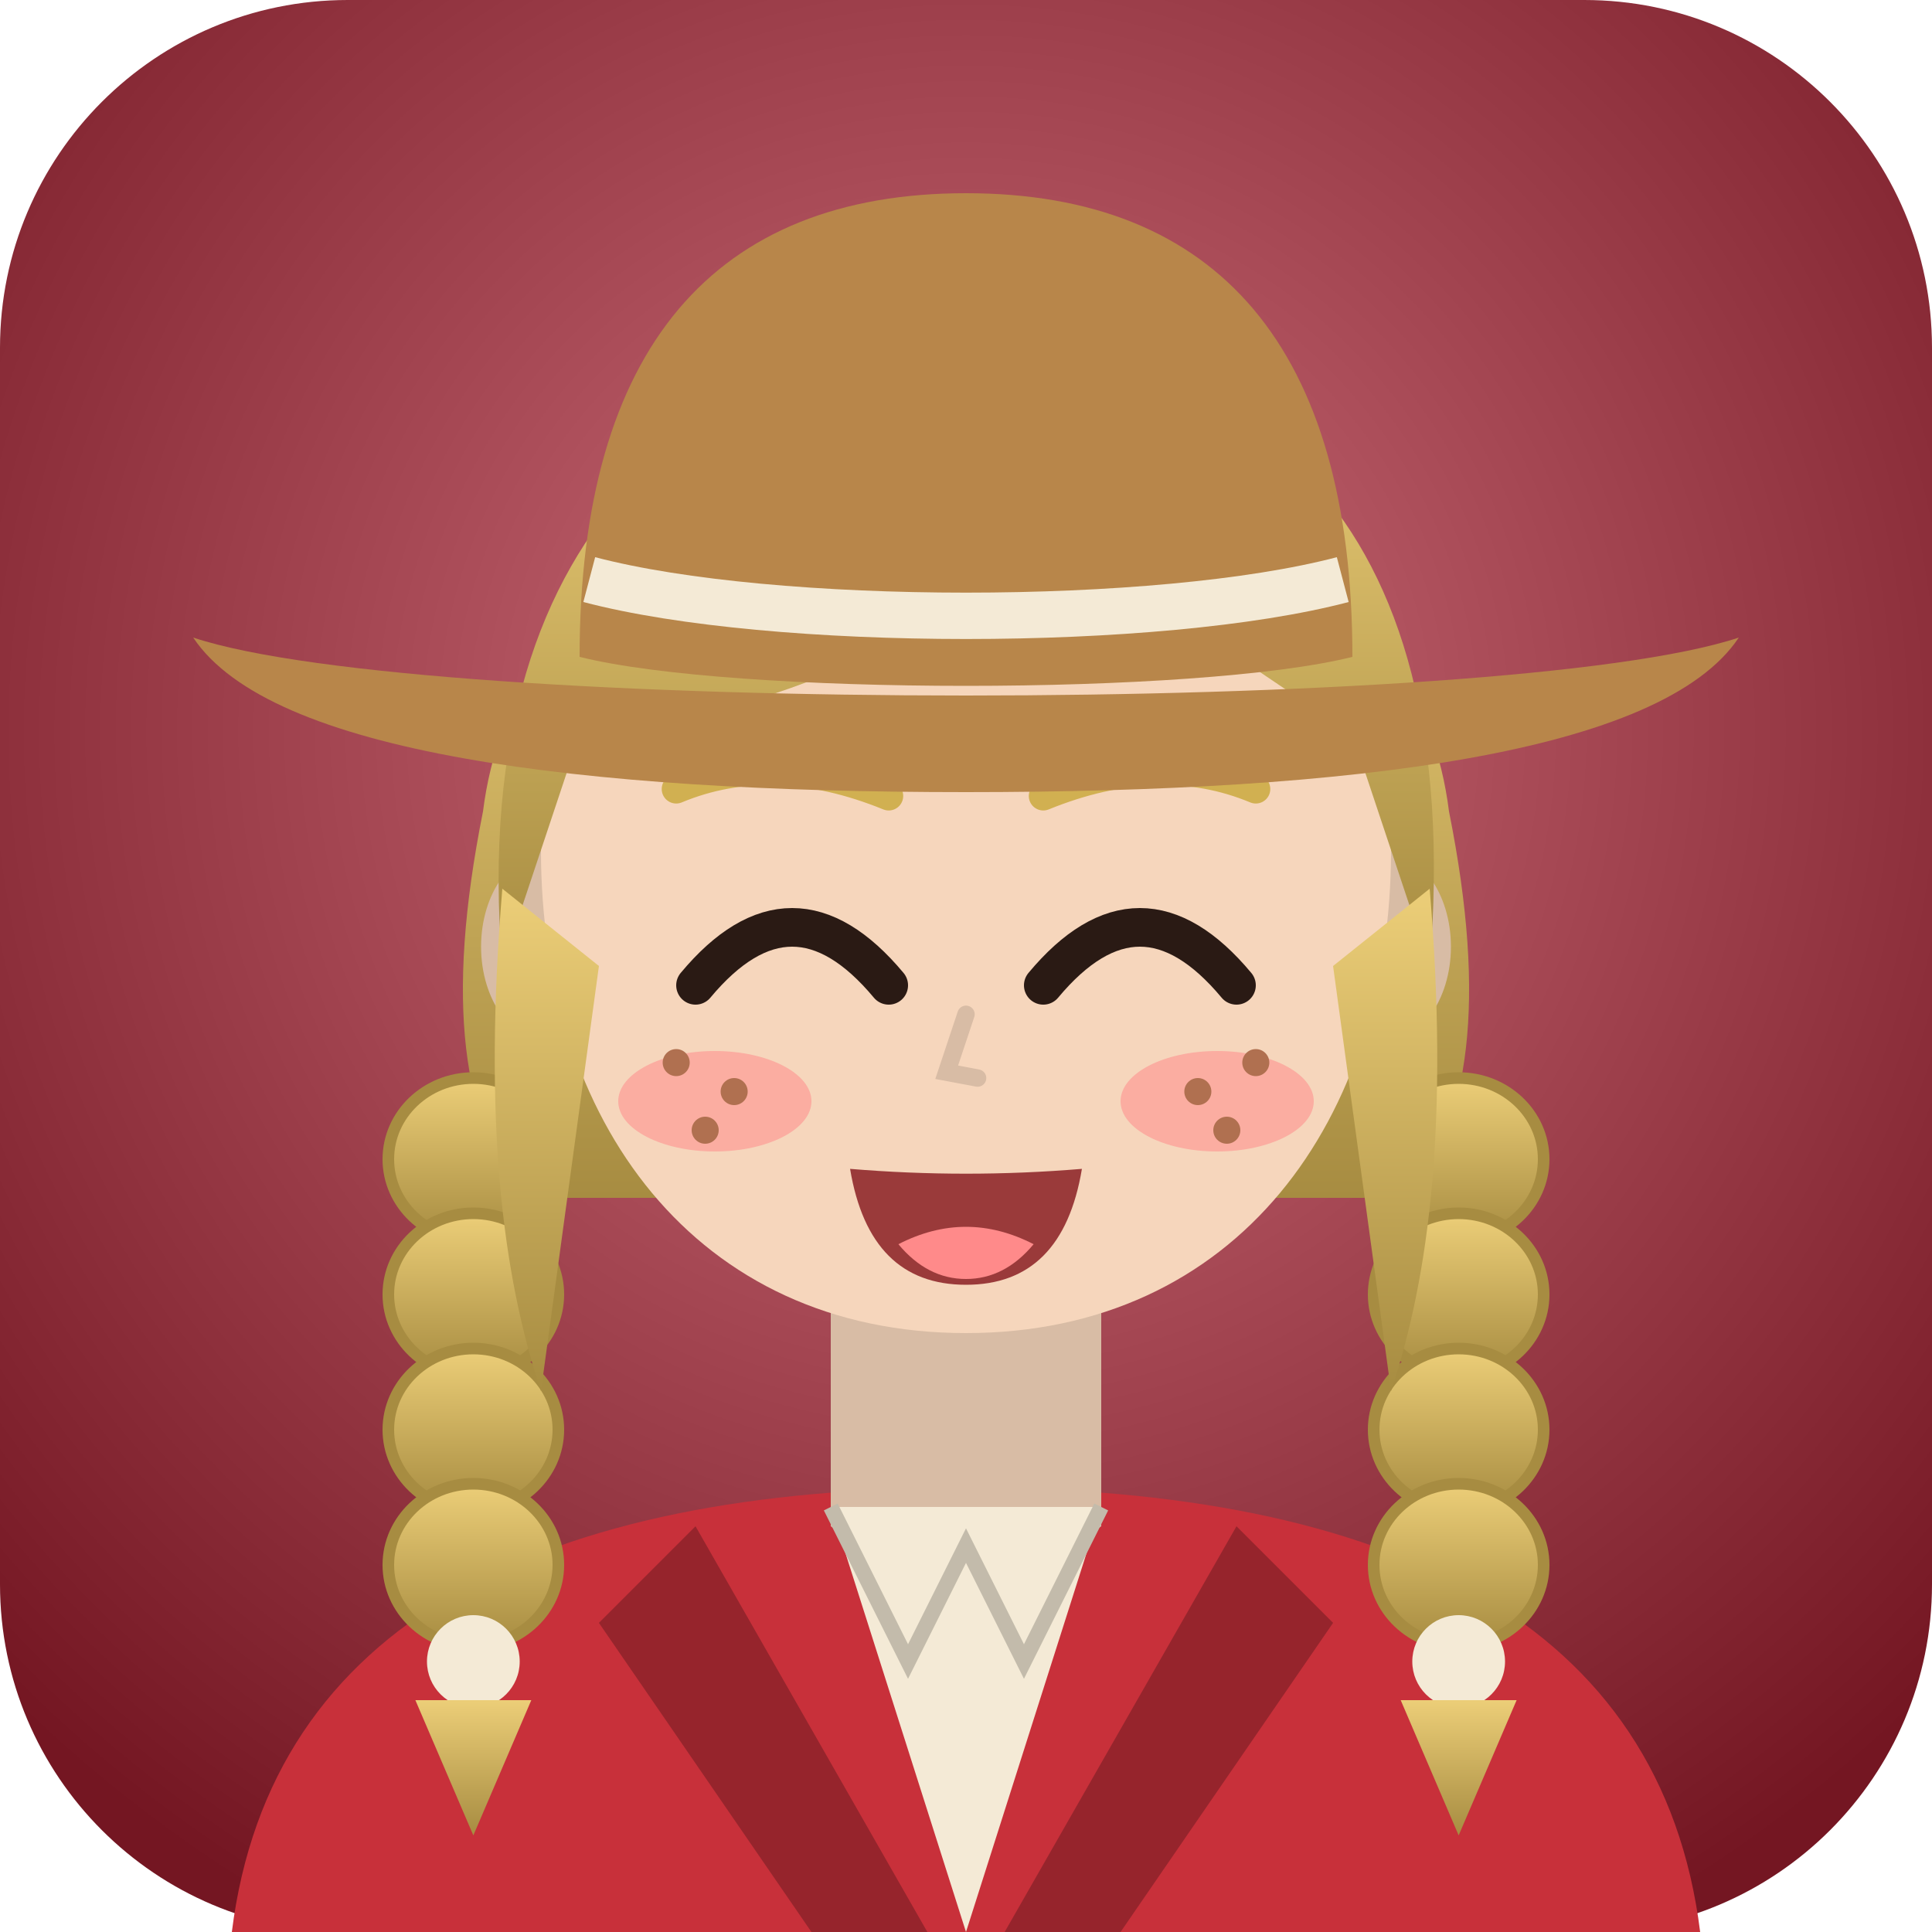
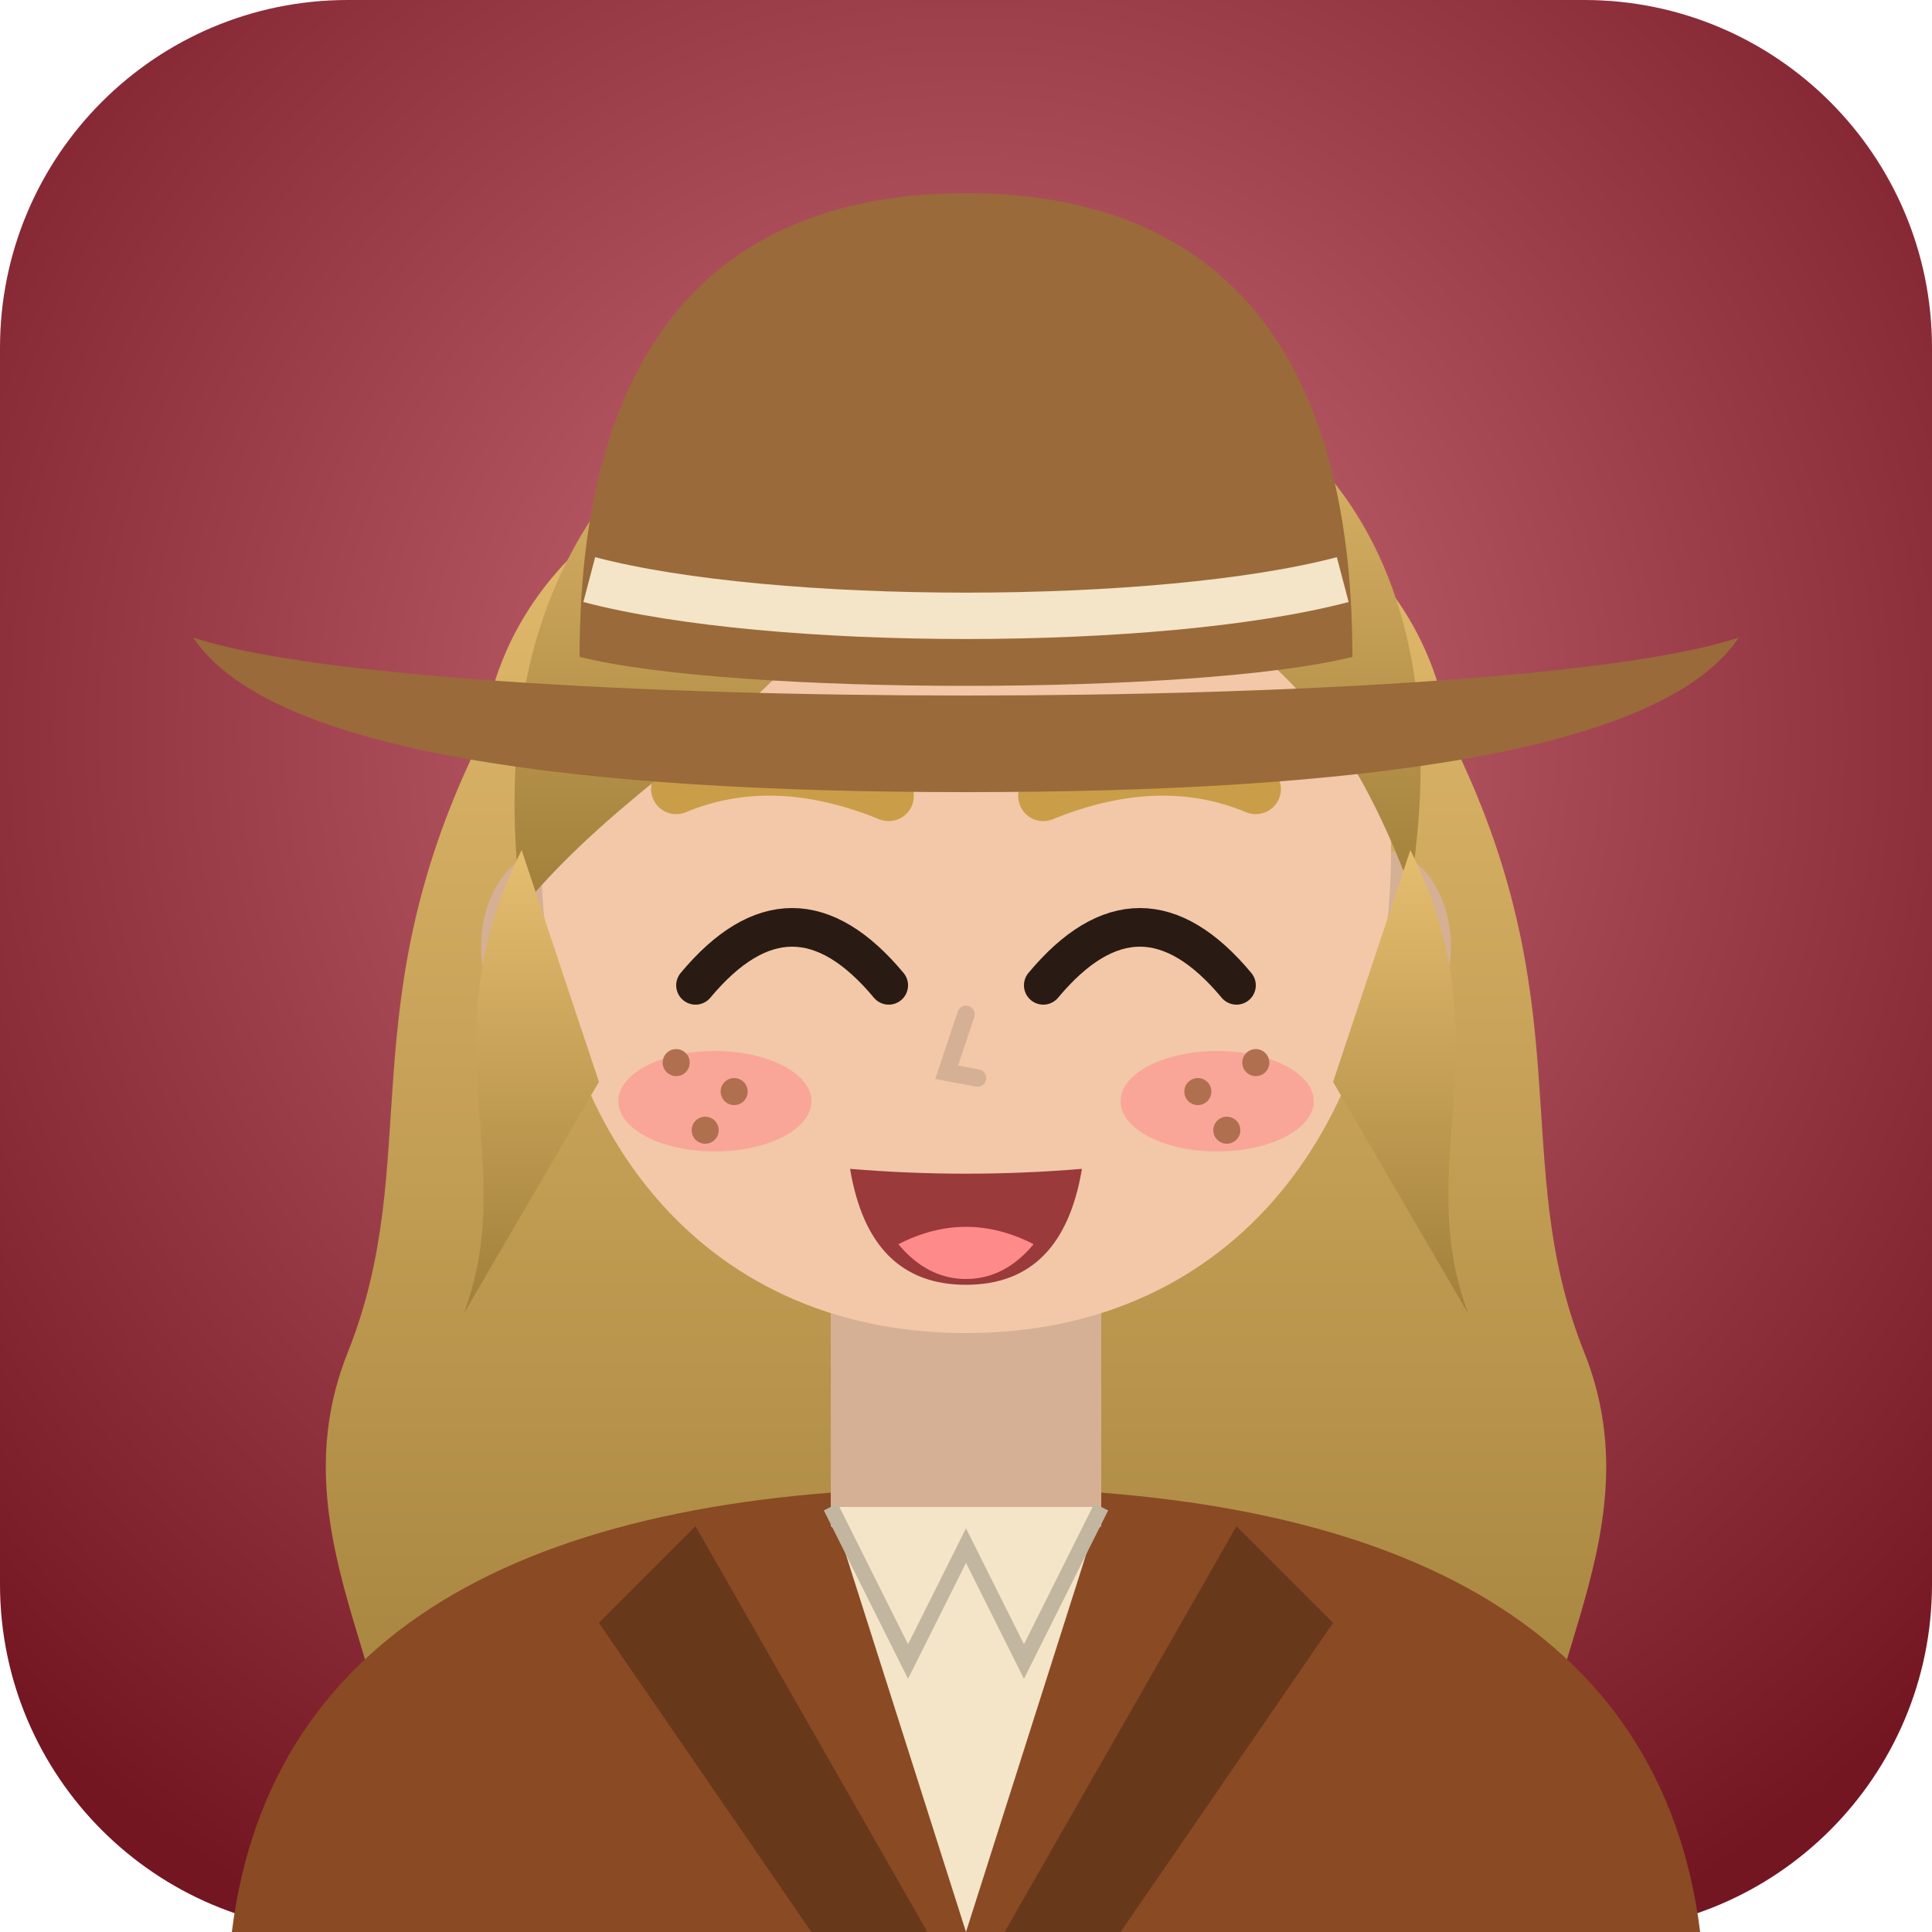
<svg xmlns="http://www.w3.org/2000/svg" class="oface" viewBox="0 0 100 100" width="256" height="256">
  <defs>
    <radialGradient id="fb" cx="50%" cy="38%" r="70%">
      <stop offset="0" stop-color="#cd6f7b" />
      <stop offset="1" stop-color="#741622" />
    </radialGradient>
    <linearGradient id="fh" x1="0" y1="0" x2="0" y2="1">
-       <stop offset="0" stop-color="#ecce78" />
-       <stop offset="1" stop-color="#a78c41" />
+       <stop offset="0" stop-color="#e6be70" />
+       <stop offset="1" stop-color="#a17f3a" />
    </linearGradient>
  </defs>
  <rect width="100" height="100" rx="18" fill="url(#fb)" />
-   <path d="M25 42 C23 52 24 58 27 62 L73 62 C76 58 77 52 75 42 C72 18 28 18 25 42 Z" fill="url(#fh)" />
-   <path d="M12 100 C14 84 28 77 50 77 C72 77 86 84 88 100 Z" fill="#c8303a" />
-   <path d="M43 62 L57 62 L57 79 C53 82 47 82 43 79 Z" fill="#d8bca5" />
-   <path d="M43 78 L50 100 L57 78 Z" fill="#f4ead6" />
-   <path d="M43 78 L47 86 L50 80 L53 86 L57 78" fill="#f4ead6" stroke="#c3bbab" stroke-width=".8" />
-   <path d="M36 79 L48 100 L42 100 L31 84 Z M64 79 L52 100 L58 100 L69 84 Z" fill="#96242c" />
-   <ellipse cx="24.5" cy="60" rx="4.4" ry="4.2" fill="url(#fh)" stroke="#a78c41" stroke-width=".6" />
-   <ellipse cx="24.5" cy="67" rx="4.4" ry="4.2" fill="url(#fh)" stroke="#a78c41" stroke-width=".6" />
-   <ellipse cx="24.5" cy="74" rx="4.4" ry="4.2" fill="url(#fh)" stroke="#a78c41" stroke-width=".6" />
-   <ellipse cx="24.5" cy="81" rx="4.4" ry="4.2" fill="url(#fh)" stroke="#a78c41" stroke-width=".6" />
-   <circle cx="24.5" cy="86" r="2.4" fill="#f4ead6" />
-   <path d="M21.5 88 L24.5 95 L27.5 88 Z" fill="url(#fh)" />
-   <ellipse cx="75.5" cy="60" rx="4.4" ry="4.2" fill="url(#fh)" stroke="#a78c41" stroke-width=".6" />
-   <ellipse cx="75.5" cy="67" rx="4.4" ry="4.2" fill="url(#fh)" stroke="#a78c41" stroke-width=".6" />
-   <ellipse cx="75.5" cy="74" rx="4.4" ry="4.2" fill="url(#fh)" stroke="#a78c41" stroke-width=".6" />
-   <ellipse cx="75.5" cy="81" rx="4.4" ry="4.2" fill="url(#fh)" stroke="#a78c41" stroke-width=".6" />
-   <circle cx="75.5" cy="86" r="2.4" fill="#f4ead6" />
-   <path d="M72.5 88 L75.5 95 L78.5 88 Z" fill="url(#fh)" />
-   <ellipse cx="28.5" cy="49" rx="3.6" ry="5" fill="#d8bca5" />
-   <ellipse cx="71.5" cy="49" rx="3.6" ry="5" fill="#d8bca5" />
-   <path d="M28 44 C28 26 38 21 50 21 C62 21 72 26 72 44 C72 58 64 69 50 69 C36 69 28 58 28 44 Z" fill="#f6d6bc" />
+   <path d="M25 38 C18 52 22 60 18 70 C14 80 22 88 20 96 L80 96 C78 88 86 80 82 70 C78 60 82 52 75 38 C72 16 28 16 25 38 Z" fill="url(#fh)" />
+   <path d="M12 100 C14 84 28 77 50 77 C72 77 86 84 88 100 Z" fill="#8a4a24" />
+   <path d="M43 62 L57 62 L57 79 C53 82 47 82 43 79 Z" fill="#d5b094" />
+   <path d="M43 78 L50 100 L57 78 Z" fill="#f4e4c8" />
+   <path d="M43 78 L47 86 L50 80 L53 86 L57 78" fill="#f4e4c8" stroke="#c3b6a0" stroke-width=".8" />
+   <path d="M36 79 L48 100 L42 100 L31 84 Z M64 79 L52 100 L58 100 L69 84 Z" fill="#68381b" />
+   <ellipse cx="28.5" cy="49" rx="3.6" ry="5" fill="#d5b094" />
+   <ellipse cx="71.5" cy="49" rx="3.6" ry="5" fill="#d5b094" />
+   <path d="M28 44 C28 26 38 21 50 21 C62 21 72 26 72 44 C72 58 64 69 50 69 C36 69 28 58 28 44 Z" fill="#f2c8a8" />
+   <circle cx="28.5" cy="56" r="1.8" fill="#e8d27a" />
+   <circle cx="71.5" cy="56" r="1.8" fill="#e8d27a" />
  <ellipse cx="37" cy="57" rx="5" ry="2.6" fill="#ff8a8a" opacity="0.55" />
  <ellipse cx="63" cy="57" rx="5" ry="2.6" fill="#ff8a8a" opacity="0.55" />
  <circle cx="35" cy="55" r=".7" fill="#b07050" />
  <circle cx="38" cy="56.5" r=".7" fill="#b07050" />
  <circle cx="36.5" cy="58.5" r=".7" fill="#b07050" />
  <circle cx="62" cy="56.5" r=".7" fill="#b07050" />
  <circle cx="65" cy="55" r=".7" fill="#b07050" />
  <circle cx="63.5" cy="58.5" r=".7" fill="#b07050" />
  <path d="M36 51 Q41 45 46 51" stroke="#2a1a14" stroke-width="2" fill="none" stroke-linecap="round" />
  <path d="M54 51 Q59 45 64 51" stroke="#2a1a14" stroke-width="2" fill="none" stroke-linecap="round" />
-   <path d="M35 40.84 Q40 38.76 46 41.2" stroke="#d1b051" stroke-width="1.5" fill="none" stroke-linecap="round" />
-   <path d="M54 41.2 Q60 38.76 65 40.84" stroke="#d1b051" stroke-width="1.5" fill="none" stroke-linecap="round" />
-   <path d="M50 52.5 l-1 3 l1.6 .3" stroke="#d8bca5" stroke-width=".9" fill="none" stroke-linecap="round" />
+   <path d="M35 40.84 Q40 38.76 46 41.2" stroke="#ca9e48" stroke-width="2.6" fill="none" stroke-linecap="round" />
+   <path d="M54 41.2 Q60 38.76 65 40.84" stroke="#ca9e48" stroke-width="2.6" fill="none" stroke-linecap="round" />
+   <path d="M50 52.5 l-1 3 l1.6 .3" stroke="#d5b094" stroke-width=".9" fill="none" stroke-linecap="round" />
  <path d="M44 60.5 Q50 61 56 60.5 Q55 66.5 50 66.5 Q45 66.5 44 60.5 Z" fill="#9a3a3a" />
  <path d="M46.5 64.4 Q50 62.6 53.5 64.4 Q52 66.2 50 66.2 Q48 66.2 46.5 64.4 Z" fill="#ff8a8a" />
-   <path d="M26 50 C24 26 38 18 50 18 C64 18 76 26 74 50 L70 38 C64 34 58 30 54 26 C50 33 40 37 30 38 Z" fill="url(#fh)" />
-   <path d="M26 46 C25 58 26 66 28 72 L31 50 Z M74 46 C75 58 74 66 72 72 L69 50 Z" fill="url(#fh)" />
-   <path d="M10 33 C22 37 78 37 90 33 C86 39 70 41 50 41 C30 41 14 39 10 33 Z" fill="#b8864a" />
-   <path d="M30 34 C30 18 37 10 50 10 C63 10 70 18 70 34 C62 36 38 36 30 34 Z" fill="#b8864a" />
-   <path d="M30.5 30 C40 32.5 60 32.5 69.5 30" stroke="#f4ead6" stroke-width="2.4" fill="none" />
+   <path d="M27 47 C24 24 40 16 52 17 C66 18 76 27 73 46 C70 38 66 33 60 31 C56 36 48 37 42 33 C38 38 32 41 27 47 Z" fill="url(#fh)" />
+   <path d="M27 44 C22 54 27 60 24 68 L31 56 Z M73 44 C78 54 73 60 76 68 L69 56 Z" fill="url(#fh)" />
+   <path d="M10 33 C22 37 78 37 90 33 C86 39 70 41 50 41 C30 41 14 39 10 33 Z" fill="#9a6a3a" />
+   <path d="M30 34 C30 18 37 10 50 10 C63 10 70 18 70 34 C62 36 38 36 30 34 Z" fill="#9a6a3a" />
+   <path d="M30.5 30 C40 32.5 60 32.5 69.5 30" stroke="#f4e4c8" stroke-width="2.4" fill="none" />
</svg>
